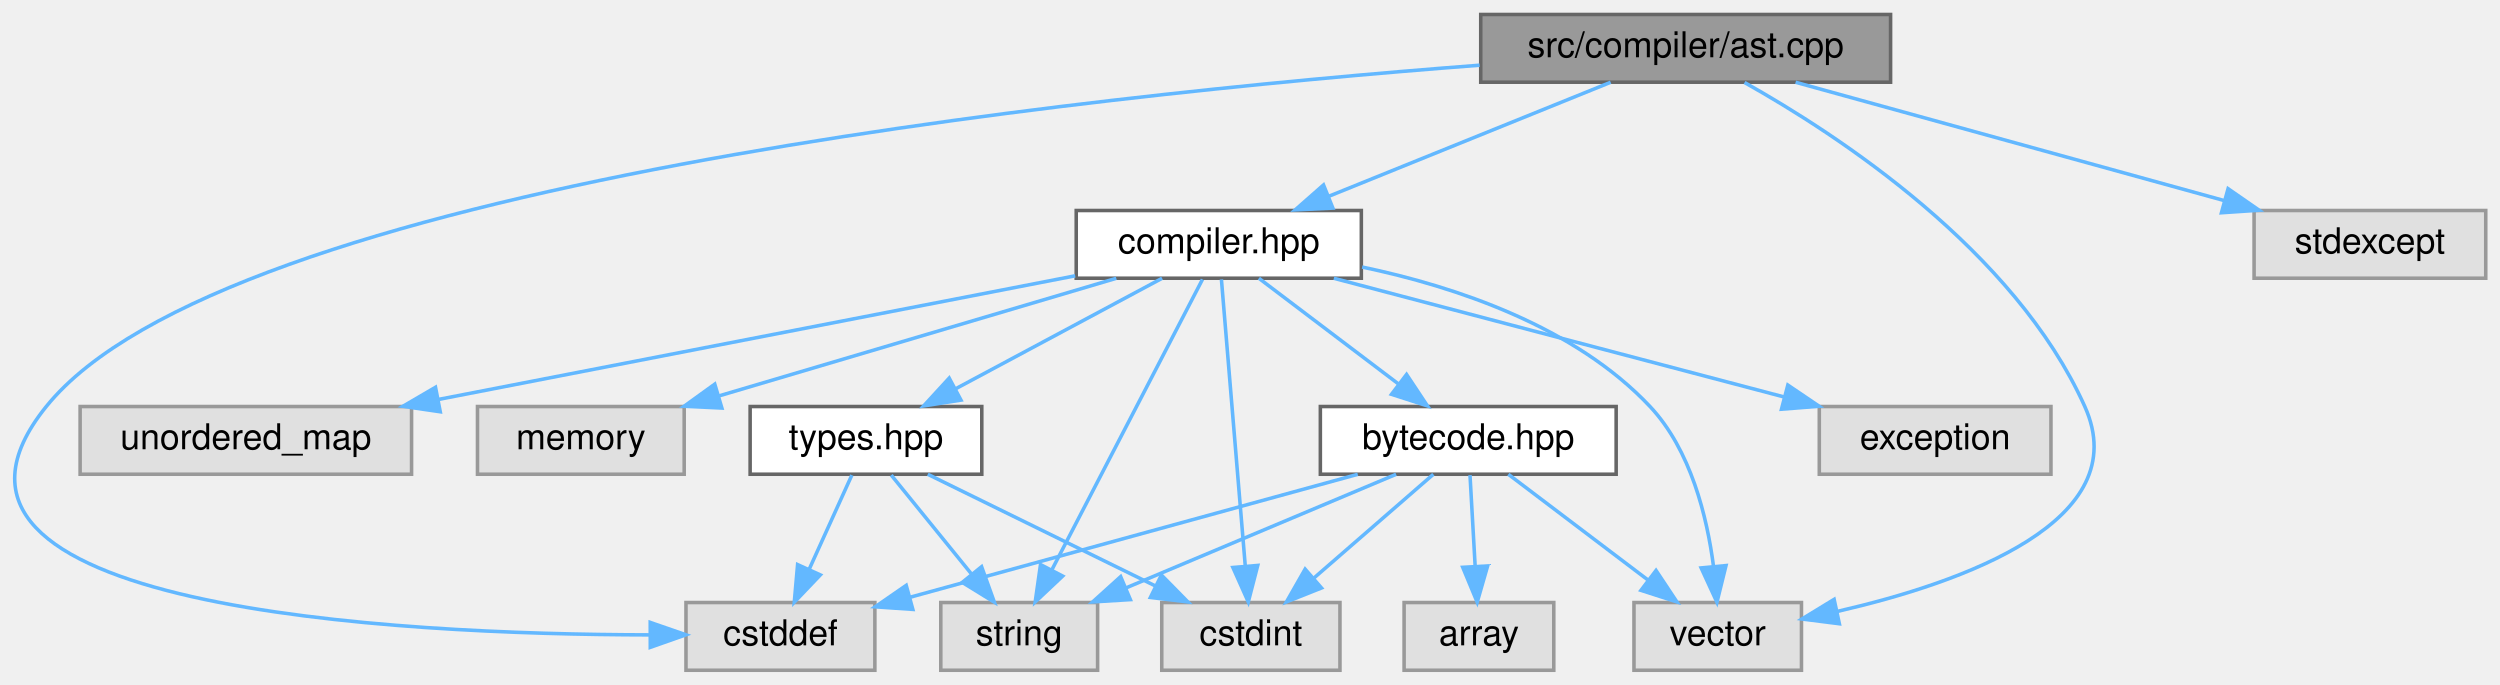
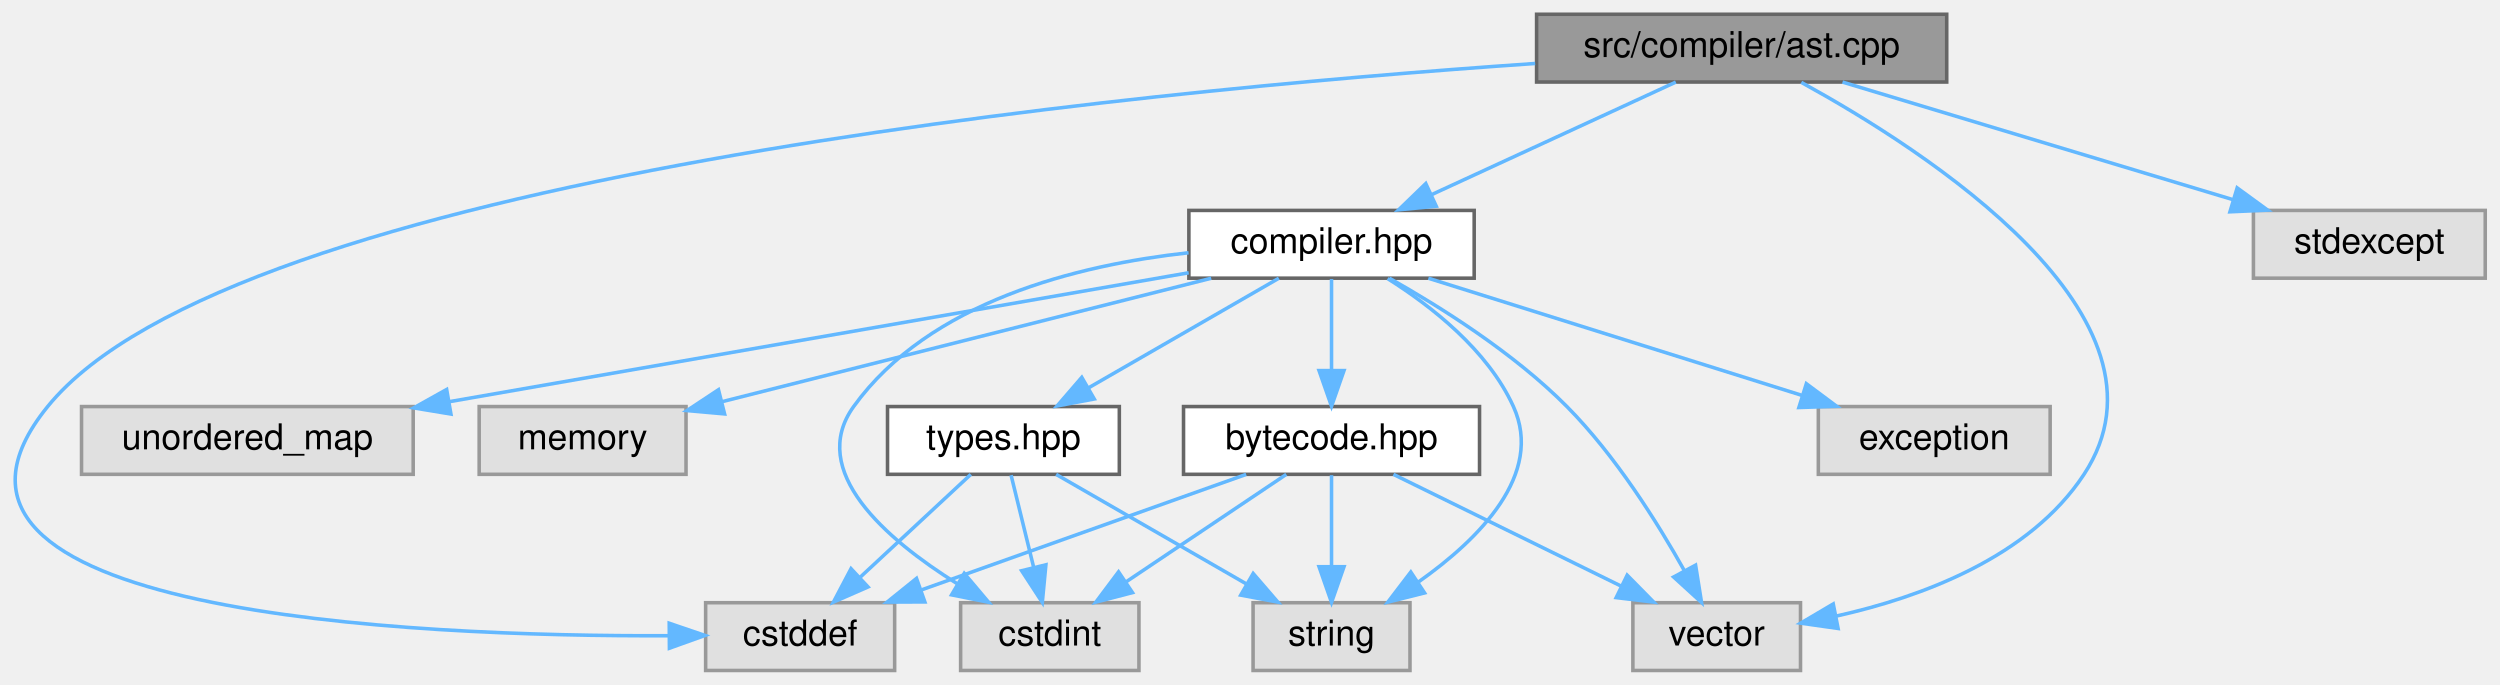
- <svg xmlns="http://www.w3.org/2000/svg" xmlns:xlink="http://www.w3.org/1999/xlink" width="701pt" height="192pt" viewBox="0.00 0.00 701.48 192.00">
+ <svg xmlns="http://www.w3.org/2000/svg" xmlns:xlink="http://www.w3.org/1999/xlink" width="701pt" height="192pt" viewBox="0.00 0.00 700.72 192.00">
  <g id="graph0" class="graph" transform="scale(1 1) rotate(0) translate(4 188)">
    <g id="Node000001" class="node">
      <g id="a_Node000001">
        <a xlink:title=" ">
-           <polygon fill="#999999" stroke="#666666" points="526.48,-184 411.48,-184 411.48,-165 526.48,-165 526.48,-184" />
-           <text text-anchor="middle" x="468.98" y="-172" font-family="Helvetica,sans-Serif" font-size="10.00">src/compiler/ast.cpp</text>
+           <polygon fill="#999999" stroke="#666666" points="541.72,-184 426.72,-184 426.72,-165 541.72,-165 541.72,-184" />
+           <text text-anchor="middle" x="484.22" y="-172" font-family="Helvetica,sans-Serif" font-size="10.00">src/compiler/ast.cpp</text>
        </a>
      </g>
    </g>
    <g id="Node000002" class="node">
      <g id="a_Node000002">
        <a xlink:href="compiler_8hpp.html" target="_top" xlink:title=" ">
-           <polygon fill="white" stroke="#666666" points="377.98,-129 297.98,-129 297.98,-110 377.98,-110 377.98,-129" />
-           <text text-anchor="middle" x="337.98" y="-117" font-family="Helvetica,sans-Serif" font-size="10.00">compiler.hpp</text>
+           <polygon fill="white" stroke="#666666" points="409.22,-129 329.22,-129 329.22,-110 409.22,-110 409.22,-129" />
+           <text text-anchor="middle" x="369.22" y="-117" font-family="Helvetica,sans-Serif" font-size="10.00">compiler.hpp</text>
        </a>
      </g>
    </g>
    <g id="edge1_Node000001_Node000002" class="edge">
      <g id="a_edge1_Node000001_Node000002">
        <a xlink:title=" ">
-           <path fill="none" stroke="#63b8ff" d="M447.93,-164.98C426.57,-156.34 393.27,-142.87 368.91,-133.02" />
-           <polygon fill="#63b8ff" stroke="#63b8ff" points="369.99,-129.68 359.41,-129.17 367.37,-136.17 369.99,-129.68" />
+           <path fill="none" stroke="#63b8ff" d="M465.75,-164.98C447.25,-156.46 418.54,-143.23 397.24,-133.41" />
+           <polygon fill="#63b8ff" stroke="#63b8ff" points="398.58,-130.18 388.04,-129.17 395.65,-136.53 398.58,-130.18" />
        </a>
      </g>
    </g>
    <g id="Node000005" class="node">
      <g id="a_Node000005">
        <a xlink:title=" ">
-           <polygon fill="#e0e0e0" stroke="#999999" points="241.48,-19 188.48,-19 188.48,0 241.48,0 241.48,-19" />
-           <text text-anchor="middle" x="214.98" y="-7" font-family="Helvetica,sans-Serif" font-size="10.00">cstddef</text>
-         </a>
-       </g>
-     </g>
-     <g id="edge18_Node000001_Node000005" class="edge">
-       <g id="a_edge18_Node000001_Node000005">
-         <a xlink:title=" ">
-           <path fill="none" stroke="#63b8ff" d="M411.16,-169.77C299.1,-161.21 58.94,-135.92 8.98,-74 -36.96,-17.07 107.35,-10.06 178.17,-9.92" />
-           <polygon fill="#63b8ff" stroke="#63b8ff" points="178.45,-13.42 188.46,-9.95 178.46,-6.42 178.45,-13.42" />
+           <polygon fill="#e0e0e0" stroke="#999999" points="246.72,-19 193.72,-19 193.72,0 246.72,0 246.72,-19" />
+           <text text-anchor="middle" x="220.22" y="-7" font-family="Helvetica,sans-Serif" font-size="10.00">cstddef</text>
+         </a>
+       </g>
+     </g>
+     <g id="edge17_Node000001_Node000005" class="edge">
+       <g id="a_edge17_Node000001_Node000005">
+         <a xlink:title=" ">
+           <path fill="none" stroke="#63b8ff" d="M426.32,-170.2C311.42,-162.31 61.21,-138.01 9.22,-74 -38.13,-15.7 111.27,-9.47 183.47,-9.74" />
+           <polygon fill="#63b8ff" stroke="#63b8ff" points="183.51,-13.24 193.53,-9.82 183.56,-6.24 183.51,-13.24" />
        </a>
      </g>
    </g>
    <g id="Node000007" class="node">
      <g id="a_Node000007">
        <a xlink:title=" ">
-           <polygon fill="#e0e0e0" stroke="#999999" points="501.48,-19 454.48,-19 454.48,0 501.48,0 501.48,-19" />
-           <text text-anchor="middle" x="477.98" y="-7" font-family="Helvetica,sans-Serif" font-size="10.00">vector</text>
-         </a>
-       </g>
-     </g>
-     <g id="edge20_Node000001_Node000007" class="edge">
-       <g id="a_edge20_Node000001_Node000007">
-         <a xlink:title=" ">
-           <path fill="none" stroke="#63b8ff" d="M485.5,-164.91C511.55,-150.31 561.26,-117.89 580.98,-74 595.4,-41.91 546.87,-24.63 511.59,-16.52" />
-           <polygon fill="#63b8ff" stroke="#63b8ff" points="512.11,-13.05 501.6,-14.38 510.64,-19.89 512.11,-13.05" />
-         </a>
-       </g>
-     </g>
-     <g id="Node000013" class="node">
-       <g id="a_Node000013">
-         <a xlink:title=" ">
-           <polygon fill="#e0e0e0" stroke="#999999" points="693.48,-129 628.48,-129 628.48,-110 693.48,-110 693.48,-129" />
-           <text text-anchor="middle" x="660.98" y="-117" font-family="Helvetica,sans-Serif" font-size="10.00">stdexcept</text>
-         </a>
-       </g>
-     </g>
-     <g id="edge19_Node000001_Node000013" class="edge">
-       <g id="a_edge19_Node000001_Node000013">
-         <a xlink:title=" ">
-           <path fill="none" stroke="#63b8ff" d="M499.83,-164.98C532.48,-155.97 584.17,-141.7 620.18,-131.76" />
-           <polygon fill="#63b8ff" stroke="#63b8ff" points="621.18,-135.12 629.89,-129.08 619.32,-128.37 621.18,-135.12" />
+           <polygon fill="#e0e0e0" stroke="#999999" points="500.72,-19 453.72,-19 453.72,0 500.72,0 500.72,-19" />
+           <text text-anchor="middle" x="477.22" y="-7" font-family="Helvetica,sans-Serif" font-size="10.00">vector</text>
+         </a>
+       </g>
+     </g>
+     <g id="edge19_Node000001_Node000007" class="edge">
+       <g id="a_edge19_Node000001_Node000007">
+         <a xlink:title=" ">
+           <path fill="none" stroke="#63b8ff" d="M500.95,-164.9C535.47,-145.97 609.09,-98.92 580.22,-55 564.94,-31.75 534.64,-20.59 510.84,-15.27" />
+           <polygon fill="#63b8ff" stroke="#63b8ff" points="511.26,-11.78 500.77,-13.27 509.9,-18.65 511.26,-11.78" />
+         </a>
+       </g>
+     </g>
+     <g id="Node000012" class="node">
+       <g id="a_Node000012">
+         <a xlink:title=" ">
+           <polygon fill="#e0e0e0" stroke="#999999" points="692.72,-129 627.72,-129 627.72,-110 692.72,-110 692.72,-129" />
+           <text text-anchor="middle" x="660.22" y="-117" font-family="Helvetica,sans-Serif" font-size="10.00">stdexcept</text>
+         </a>
+       </g>
+     </g>
+     <g id="edge18_Node000001_Node000012" class="edge">
+       <g id="a_edge18_Node000001_Node000012">
+         <a xlink:title=" ">
+           <path fill="none" stroke="#63b8ff" d="M512.5,-164.98C542.18,-156.05 589.01,-141.94 621.97,-132.02" />
+           <polygon fill="#63b8ff" stroke="#63b8ff" points="623.16,-135.32 631.72,-129.08 621.14,-128.61 623.16,-135.32" />
        </a>
      </g>
    </g>
    <g id="Node000003" class="node">
      <g id="a_Node000003">
        <a xlink:href="bytecode_8hpp.html" target="_top" xlink:title=" ">
-           <polygon fill="white" stroke="#666666" points="449.48,-74 366.48,-74 366.48,-55 449.48,-55 449.48,-74" />
-           <text text-anchor="middle" x="407.98" y="-62" font-family="Helvetica,sans-Serif" font-size="10.00">bytecode.hpp</text>
+           <polygon fill="white" stroke="#666666" points="410.72,-74 327.72,-74 327.72,-55 410.72,-55 410.72,-74" />
+           <text text-anchor="middle" x="369.22" y="-62" font-family="Helvetica,sans-Serif" font-size="10.00">bytecode.hpp</text>
        </a>
      </g>
    </g>
    <g id="edge2_Node000002_Node000003" class="edge">
      <g id="a_edge2_Node000002_Node000003">
        <a xlink:title=" ">
-           <path fill="none" stroke="#63b8ff" d="M349.23,-109.98C359.78,-102 375.78,-89.88 388.42,-80.31" />
-           <polygon fill="#63b8ff" stroke="#63b8ff" points="390.67,-83 396.53,-74.17 386.44,-77.42 390.67,-83" />
+           <path fill="none" stroke="#63b8ff" d="M369.22,-109.75C369.22,-102.8 369.22,-92.85 369.22,-84.13" />
+           <polygon fill="#63b8ff" stroke="#63b8ff" points="372.72,-84.09 369.22,-74.09 365.72,-84.09 372.72,-84.09" />
        </a>
      </g>
    </g>
    <g id="Node000004" class="node">
      <g id="a_Node000004">
        <a xlink:title=" ">
-           <polygon fill="#e0e0e0" stroke="#999999" points="371.98,-19 321.98,-19 321.98,0 371.98,0 371.98,-19" />
-           <text text-anchor="middle" x="346.98" y="-7" font-family="Helvetica,sans-Serif" font-size="10.00">cstdint</text>
-         </a>
-       </g>
-     </g>
-     <g id="edge12_Node000002_Node000004" class="edge">
-       <g id="a_edge12_Node000002_Node000004">
-         <a xlink:title=" ">
-           <path fill="none" stroke="#63b8ff" d="M338.72,-109.66C340.17,-92.17 343.45,-52.8 345.41,-29.27" />
-           <polygon fill="#63b8ff" stroke="#63b8ff" points="348.91,-29.41 346.26,-19.16 341.94,-28.83 348.91,-29.41" />
+           <polygon fill="#e0e0e0" stroke="#999999" points="315.22,-19 265.22,-19 265.22,0 315.22,0 315.22,-19" />
+           <text text-anchor="middle" x="290.22" y="-7" font-family="Helvetica,sans-Serif" font-size="10.00">cstdint</text>
+         </a>
+       </g>
+     </g>
+     <g id="edge11_Node000002_Node000004" class="edge">
+       <g id="a_edge11_Node000002_Node000004">
+         <a xlink:title=" ">
+           <path fill="none" stroke="#63b8ff" d="M329.13,-117.13C297.92,-113.7 256.45,-103.42 235.22,-74 222.2,-55.95 244.25,-36.85 264.19,-24.37" />
+           <polygon fill="#63b8ff" stroke="#63b8ff" points="266.23,-27.23 273.07,-19.13 262.68,-21.2 266.23,-27.23" />
        </a>
      </g>
    </g>
    <g id="Node000006" class="node">
      <g id="a_Node000006">
        <a xlink:title=" ">
-           <polygon fill="#e0e0e0" stroke="#999999" points="303.98,-19 259.98,-19 259.98,0 303.98,0 303.98,-19" />
-           <text text-anchor="middle" x="281.98" y="-7" font-family="Helvetica,sans-Serif" font-size="10.00">string</text>
-         </a>
-       </g>
-     </g>
-     <g id="edge14_Node000002_Node000006" class="edge">
-       <g id="a_edge14_Node000002_Node000006">
-         <a xlink:title=" ">
-           <path fill="none" stroke="#63b8ff" d="M333.4,-109.66C324.2,-91.93 303.36,-51.73 291.22,-28.32" />
-           <polygon fill="#63b8ff" stroke="#63b8ff" points="294.18,-26.42 286.47,-19.16 287.96,-29.65 294.18,-26.42" />
-         </a>
-       </g>
-     </g>
-     <g id="edge16_Node000002_Node000007" class="edge">
-       <g id="a_edge16_Node000002_Node000007">
-         <a xlink:title=" ">
-           <path fill="none" stroke="#63b8ff" d="M378.21,-113.14C404.56,-107.6 437.9,-96.42 458.98,-74 470.42,-61.83 475,-43.04 476.81,-29.05" />
-           <polygon fill="#63b8ff" stroke="#63b8ff" points="480.3,-29.37 477.76,-19.08 473.33,-28.71 480.3,-29.37" />
+           <polygon fill="#e0e0e0" stroke="#999999" points="391.22,-19 347.22,-19 347.22,0 391.22,0 391.22,-19" />
+           <text text-anchor="middle" x="369.22" y="-7" font-family="Helvetica,sans-Serif" font-size="10.00">string</text>
+         </a>
+       </g>
+     </g>
+     <g id="edge13_Node000002_Node000006" class="edge">
+       <g id="a_edge13_Node000002_Node000006">
+         <a xlink:title=" ">
+           <path fill="none" stroke="#63b8ff" d="M384.95,-109.88C397.1,-102.23 413.03,-89.83 420.22,-74 428.84,-55.04 410.65,-36.87 393.65,-24.86" />
+           <polygon fill="#63b8ff" stroke="#63b8ff" points="395.3,-21.75 385.02,-19.17 391.45,-27.6 395.3,-21.75" />
+         </a>
+       </g>
+     </g>
+     <g id="edge15_Node000002_Node000007" class="edge">
+       <g id="a_edge15_Node000002_Node000007">
+         <a xlink:title=" ">
+           <path fill="none" stroke="#63b8ff" d="M385.45,-109.98C399.67,-101.98 420.34,-89.02 435.22,-74 448.85,-60.25 460.63,-41.45 468.22,-27.88" />
+           <polygon fill="#63b8ff" stroke="#63b8ff" points="471.3,-29.53 472.97,-19.07 465.14,-26.21 471.3,-29.53" />
+         </a>
+       </g>
+     </g>
+     <g id="Node000008" class="node">
+       <g id="a_Node000008">
+         <a xlink:href="types_8hpp.html" target="_top" xlink:title=" ">
+           <polygon fill="white" stroke="#666666" points="309.72,-74 244.72,-74 244.72,-55 309.72,-55 309.72,-74" />
+           <text text-anchor="middle" x="277.22" y="-62" font-family="Helvetica,sans-Serif" font-size="10.00">types.hpp</text>
+         </a>
+       </g>
+     </g>
+     <g id="edge7_Node000002_Node000008" class="edge">
+       <g id="a_edge7_Node000002_Node000008">
+         <a xlink:title=" ">
+           <path fill="none" stroke="#63b8ff" d="M354.44,-109.98C340.04,-101.69 317.91,-88.94 301.03,-79.22" />
+           <polygon fill="#63b8ff" stroke="#63b8ff" points="302.69,-76.13 292.27,-74.17 299.19,-82.19 302.69,-76.13" />
        </a>
      </g>
    </g>
    <g id="Node000009" class="node">
      <g id="a_Node000009">
-         <a xlink:href="types_8hpp.html" target="_top" xlink:title=" ">
-           <polygon fill="white" stroke="#666666" points="271.48,-74 206.48,-74 206.48,-55 271.48,-55 271.48,-74" />
-           <text text-anchor="middle" x="238.98" y="-62" font-family="Helvetica,sans-Serif" font-size="10.00">types.hpp</text>
-         </a>
-       </g>
-     </g>
-     <g id="edge8_Node000002_Node000009" class="edge">
-       <g id="a_edge8_Node000002_Node000009">
-         <a xlink:title=" ">
-           <path fill="none" stroke="#63b8ff" d="M322.07,-109.98C306.43,-101.61 282.32,-88.7 264.09,-78.95" />
-           <polygon fill="#63b8ff" stroke="#63b8ff" points="265.64,-75.8 255.17,-74.17 262.34,-81.98 265.64,-75.8" />
+         <a xlink:title=" ">
+           <polygon fill="#e0e0e0" stroke="#999999" points="570.72,-74 505.72,-74 505.72,-55 570.72,-55 570.72,-74" />
+           <text text-anchor="middle" x="538.22" y="-62" font-family="Helvetica,sans-Serif" font-size="10.00">exception</text>
+         </a>
+       </g>
+     </g>
+     <g id="edge12_Node000002_Node000009" class="edge">
+       <g id="a_edge12_Node000002_Node000009">
+         <a xlink:title=" ">
+           <path fill="none" stroke="#63b8ff" d="M396.38,-109.98C424.75,-101.09 469.46,-87.07 501.08,-77.15" />
+           <polygon fill="#63b8ff" stroke="#63b8ff" points="502.36,-80.41 510.86,-74.08 500.27,-73.73 502.36,-80.41" />
        </a>
      </g>
    </g>
    <g id="Node000010" class="node">
      <g id="a_Node000010">
        <a xlink:title=" ">
-           <polygon fill="#e0e0e0" stroke="#999999" points="571.48,-74 506.48,-74 506.48,-55 571.48,-55 571.48,-74" />
-           <text text-anchor="middle" x="538.98" y="-62" font-family="Helvetica,sans-Serif" font-size="10.00">exception</text>
-         </a>
-       </g>
-     </g>
-     <g id="edge13_Node000002_Node000010" class="edge">
-       <g id="a_edge13_Node000002_Node000010">
-         <a xlink:title=" ">
-           <path fill="none" stroke="#63b8ff" d="M370.27,-109.98C404.6,-100.93 459.04,-86.58 496.75,-76.64" />
-           <polygon fill="#63b8ff" stroke="#63b8ff" points="497.65,-80.02 506.43,-74.08 495.87,-73.25 497.65,-80.02" />
+           <polygon fill="#e0e0e0" stroke="#999999" points="111.72,-74 18.72,-74 18.72,-55 111.72,-55 111.72,-74" />
+           <text text-anchor="middle" x="65.22" y="-62" font-family="Helvetica,sans-Serif" font-size="10.00">unordered_map</text>
+         </a>
+       </g>
+     </g>
+     <g id="edge14_Node000002_Node000010" class="edge">
+       <g id="a_edge14_Node000002_Node000010">
+         <a xlink:title=" ">
+           <path fill="none" stroke="#63b8ff" d="M329.17,-111.52C276.13,-102.27 182.28,-85.91 121.96,-75.39" />
+           <polygon fill="#63b8ff" stroke="#63b8ff" points="122.3,-71.9 111.85,-73.63 121.1,-78.79 122.3,-71.9" />
        </a>
      </g>
    </g>
    <g id="Node000011" class="node">
      <g id="a_Node000011">
        <a xlink:title=" ">
-           <polygon fill="#e0e0e0" stroke="#999999" points="111.48,-74 18.48,-74 18.48,-55 111.48,-55 111.48,-74" />
-           <text text-anchor="middle" x="64.98" y="-62" font-family="Helvetica,sans-Serif" font-size="10.00">unordered_map</text>
-         </a>
-       </g>
-     </g>
-     <g id="edge15_Node000002_Node000011" class="edge">
-       <g id="a_edge15_Node000002_Node000011">
-         <a xlink:title=" ">
-           <path fill="none" stroke="#63b8ff" d="M297.7,-110.68C250.32,-101.48 171.48,-86.18 118.88,-75.96" />
-           <polygon fill="#63b8ff" stroke="#63b8ff" points="119.53,-72.53 109.05,-74.06 118.2,-79.4 119.53,-72.53" />
-         </a>
-       </g>
-     </g>
-     <g id="Node000012" class="node">
-       <g id="a_Node000012">
-         <a xlink:title=" ">
-           <polygon fill="#e0e0e0" stroke="#999999" points="187.98,-74 129.98,-74 129.98,-55 187.98,-55 187.98,-74" />
-           <text text-anchor="middle" x="158.98" y="-62" font-family="Helvetica,sans-Serif" font-size="10.00">memory</text>
-         </a>
-       </g>
-     </g>
-     <g id="edge17_Node000002_Node000012" class="edge">
-       <g id="a_edge17_Node000002_Node000012">
-         <a xlink:title=" ">
-           <path fill="none" stroke="#63b8ff" d="M309.22,-109.98C279.04,-101.05 231.41,-86.94 197.88,-77.02" />
-           <polygon fill="#63b8ff" stroke="#63b8ff" points="198.55,-73.57 187.96,-74.08 196.56,-80.28 198.55,-73.57" />
+           <polygon fill="#e0e0e0" stroke="#999999" points="188.22,-74 130.22,-74 130.22,-55 188.22,-55 188.22,-74" />
+           <text text-anchor="middle" x="159.22" y="-62" font-family="Helvetica,sans-Serif" font-size="10.00">memory</text>
+         </a>
+       </g>
+     </g>
+     <g id="edge16_Node000002_Node000011" class="edge">
+       <g id="a_edge16_Node000002_Node000011">
+         <a xlink:title=" ">
+           <path fill="none" stroke="#63b8ff" d="M335.48,-109.98C298.05,-100.54 237.73,-85.31 198.28,-75.36" />
+           <polygon fill="#63b8ff" stroke="#63b8ff" points="199.03,-71.94 188.48,-72.88 197.32,-78.72 199.03,-71.94" />
        </a>
      </g>
    </g>
    <g id="edge3_Node000003_Node000004" class="edge">
      <g id="a_edge3_Node000003_Node000004">
        <a xlink:title=" ">
-           <path fill="none" stroke="#63b8ff" d="M398.18,-54.98C389.16,-47.15 375.57,-35.34 364.66,-25.86" />
-           <polygon fill="#63b8ff" stroke="#63b8ff" points="366.8,-23.09 356.96,-19.17 362.21,-28.37 366.8,-23.09" />
+           <path fill="none" stroke="#63b8ff" d="M356.53,-54.98C344.39,-46.84 325.87,-34.41 311.48,-24.76" />
+           <polygon fill="#63b8ff" stroke="#63b8ff" points="313.4,-21.84 303.15,-19.17 309.5,-27.65 313.4,-21.84" />
        </a>
      </g>
    </g>
    <g id="edge4_Node000003_Node000005" class="edge">
      <g id="a_edge4_Node000003_Node000005">
        <a xlink:title=" ">
-           <path fill="none" stroke="#63b8ff" d="M376.97,-54.98C342.69,-45.57 287.52,-30.42 251.26,-20.46" />
-           <polygon fill="#63b8ff" stroke="#63b8ff" points="252.13,-17.07 241.56,-17.8 250.28,-23.82 252.13,-17.07" />
+           <path fill="none" stroke="#63b8ff" d="M345.28,-54.98C320.67,-46.23 282.1,-32.51 254.31,-22.62" />
+           <polygon fill="#63b8ff" stroke="#63b8ff" points="255.19,-19.22 244.6,-19.17 252.85,-25.82 255.19,-19.22" />
        </a>
      </g>
    </g>
    <g id="edge5_Node000003_Node000006" class="edge">
      <g id="a_edge5_Node000003_Node000006">
        <a xlink:title=" ">
-           <path fill="none" stroke="#63b8ff" d="M387.73,-54.98C367.28,-46.38 335.45,-32.99 312.05,-23.15" />
-           <polygon fill="#63b8ff" stroke="#63b8ff" points="313.17,-19.82 302.59,-19.17 310.45,-26.27 313.17,-19.82" />
+           <path fill="none" stroke="#63b8ff" d="M369.22,-54.75C369.22,-47.8 369.22,-37.85 369.22,-29.13" />
+           <polygon fill="#63b8ff" stroke="#63b8ff" points="372.72,-29.09 369.22,-19.09 365.72,-29.09 372.72,-29.09" />
        </a>
      </g>
    </g>
    <g id="edge6_Node000003_Node000007" class="edge">
      <g id="a_edge6_Node000003_Node000007">
        <a xlink:title=" ">
-           <path fill="none" stroke="#63b8ff" d="M419.23,-54.98C429.78,-47 445.78,-34.88 458.42,-25.31" />
-           <polygon fill="#63b8ff" stroke="#63b8ff" points="460.67,-28 466.53,-19.17 456.44,-22.42 460.67,-28" />
-         </a>
-       </g>
-     </g>
-     <g id="Node000008" class="node">
-       <g id="a_Node000008">
-         <a xlink:title=" ">
-           <polygon fill="#e0e0e0" stroke="#999999" points="431.98,-19 389.98,-19 389.98,0 431.98,0 431.98,-19" />
-           <text text-anchor="middle" x="410.98" y="-7" font-family="Helvetica,sans-Serif" font-size="10.00">array</text>
-         </a>
-       </g>
-     </g>
-     <g id="edge7_Node000003_Node000008" class="edge">
-       <g id="a_edge7_Node000003_Node000008">
-         <a xlink:title=" ">
-           <path fill="none" stroke="#63b8ff" d="M408.47,-54.75C408.87,-47.8 409.43,-37.85 409.92,-29.13" />
-           <polygon fill="#63b8ff" stroke="#63b8ff" points="413.42,-29.27 410.49,-19.09 406.43,-28.88 413.42,-29.27" />
-         </a>
-       </g>
-     </g>
-     <g id="edge10_Node000009_Node000004" class="edge">
-       <g id="a_edge10_Node000009_Node000004">
-         <a xlink:title=" ">
-           <path fill="none" stroke="#63b8ff" d="M256.33,-54.98C273.55,-46.54 300.18,-33.47 320.13,-23.68" />
-           <polygon fill="#63b8ff" stroke="#63b8ff" points="321.88,-26.72 329.31,-19.17 318.79,-20.43 321.88,-26.72" />
-         </a>
-       </g>
-     </g>
-     <g id="edge9_Node000009_Node000005" class="edge">
-       <g id="a_edge9_Node000009_Node000005">
-         <a xlink:title=" ">
-           <path fill="none" stroke="#63b8ff" d="M235.02,-54.75C231.77,-47.57 227.06,-37.18 223.02,-28.27" />
-           <polygon fill="#63b8ff" stroke="#63b8ff" points="226.18,-26.75 218.87,-19.09 219.8,-29.64 226.18,-26.75" />
-         </a>
-       </g>
-     </g>
-     <g id="edge11_Node000009_Node000006" class="edge">
-       <g id="a_edge11_Node000009_Node000006">
-         <a xlink:title=" ">
-           <path fill="none" stroke="#63b8ff" d="M246.08,-54.75C252.15,-47.26 261.06,-36.28 268.49,-27.13" />
-           <polygon fill="#63b8ff" stroke="#63b8ff" points="271.43,-29.06 275.01,-19.09 265.99,-24.65 271.43,-29.06" />
+           <path fill="none" stroke="#63b8ff" d="M386.58,-54.98C403.79,-46.54 430.42,-33.47 450.37,-23.68" />
+           <polygon fill="#63b8ff" stroke="#63b8ff" points="452.12,-26.72 459.56,-19.17 449.04,-20.43 452.12,-26.72" />
+         </a>
+       </g>
+     </g>
+     <g id="edge9_Node000008_Node000004" class="edge">
+       <g id="a_edge9_Node000008_Node000004">
+         <a xlink:title=" ">
+           <path fill="none" stroke="#63b8ff" d="M279.37,-54.75C281.09,-47.72 283.57,-37.62 285.72,-28.84" />
+           <polygon fill="#63b8ff" stroke="#63b8ff" points="289.13,-29.63 288.12,-19.09 282.33,-27.97 289.13,-29.63" />
+         </a>
+       </g>
+     </g>
+     <g id="edge8_Node000008_Node000005" class="edge">
+       <g id="a_edge8_Node000008_Node000005">
+         <a xlink:title=" ">
+           <path fill="none" stroke="#63b8ff" d="M268.07,-54.98C259.72,-47.23 247.19,-35.58 237.05,-26.14" />
+           <polygon fill="#63b8ff" stroke="#63b8ff" points="239.25,-23.42 229.55,-19.17 234.49,-28.54 239.25,-23.42" />
+         </a>
+       </g>
+     </g>
+     <g id="edge10_Node000008_Node000006" class="edge">
+       <g id="a_edge10_Node000008_Node000006">
+         <a xlink:title=" ">
+           <path fill="none" stroke="#63b8ff" d="M292,-54.98C306.4,-46.69 328.53,-33.94 345.42,-24.22" />
+           <polygon fill="#63b8ff" stroke="#63b8ff" points="347.25,-27.19 354.17,-19.17 343.76,-21.13 347.25,-27.19" />
        </a>
      </g>
    </g>
  </g>
</svg>
